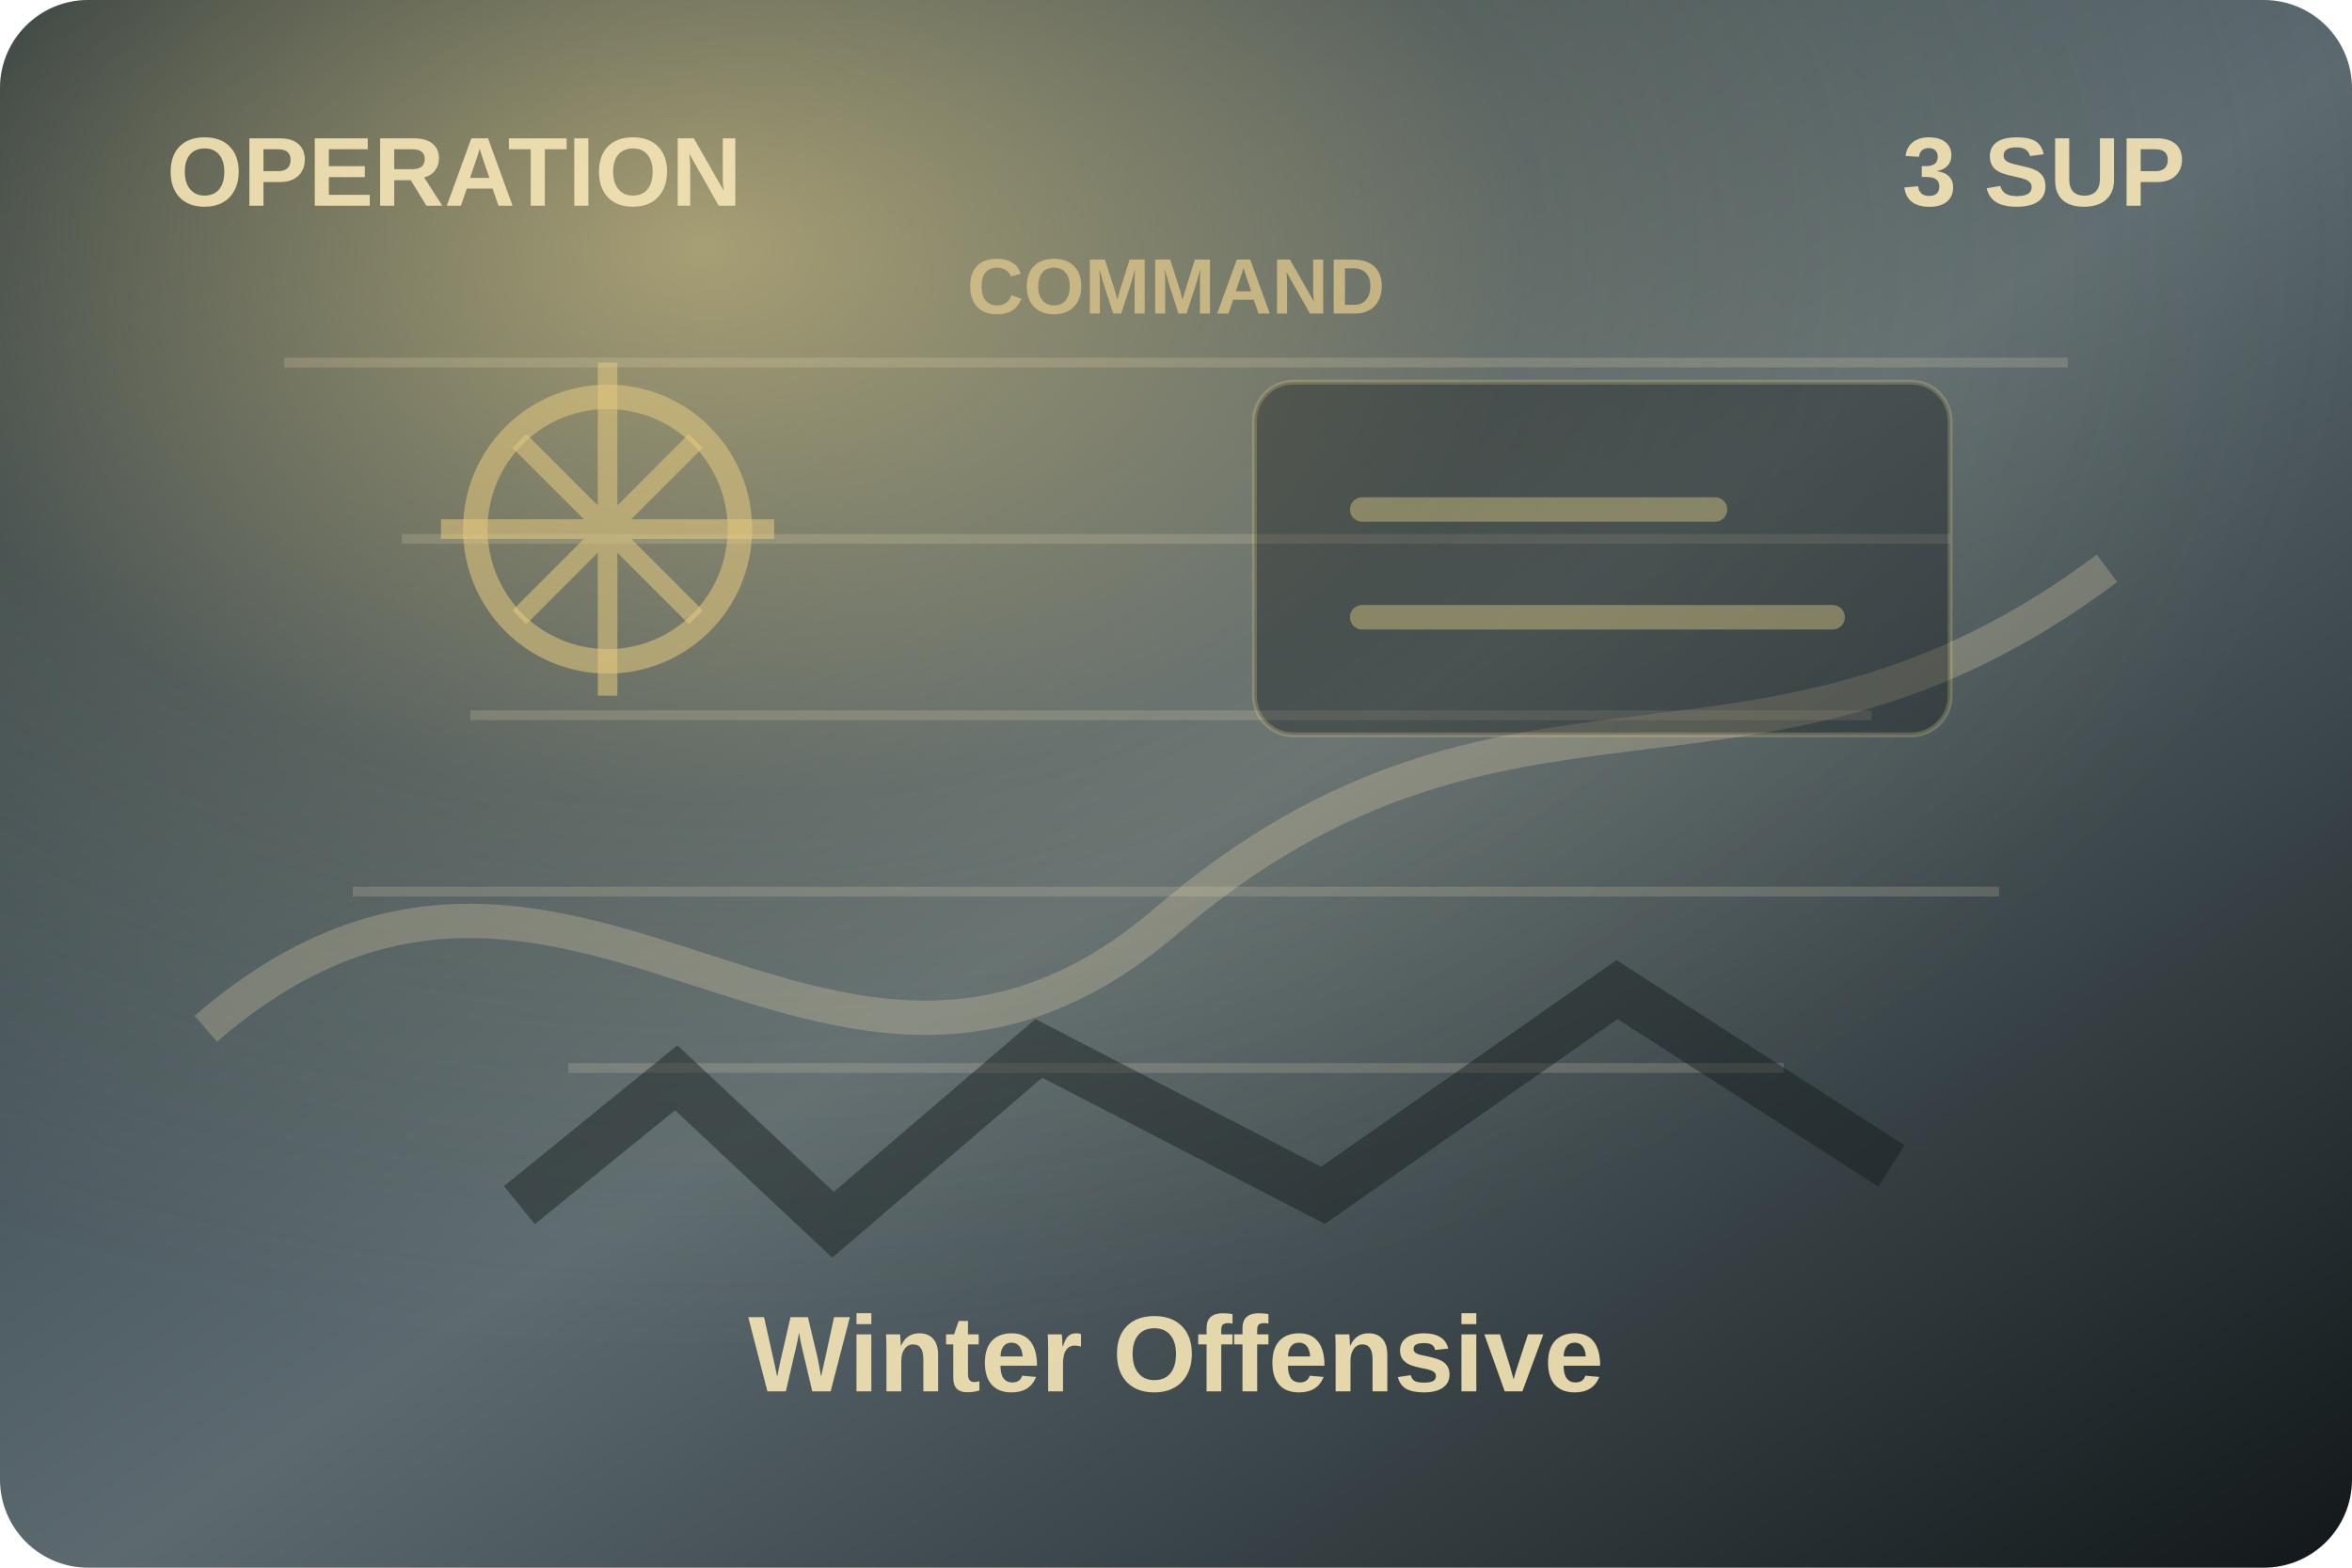
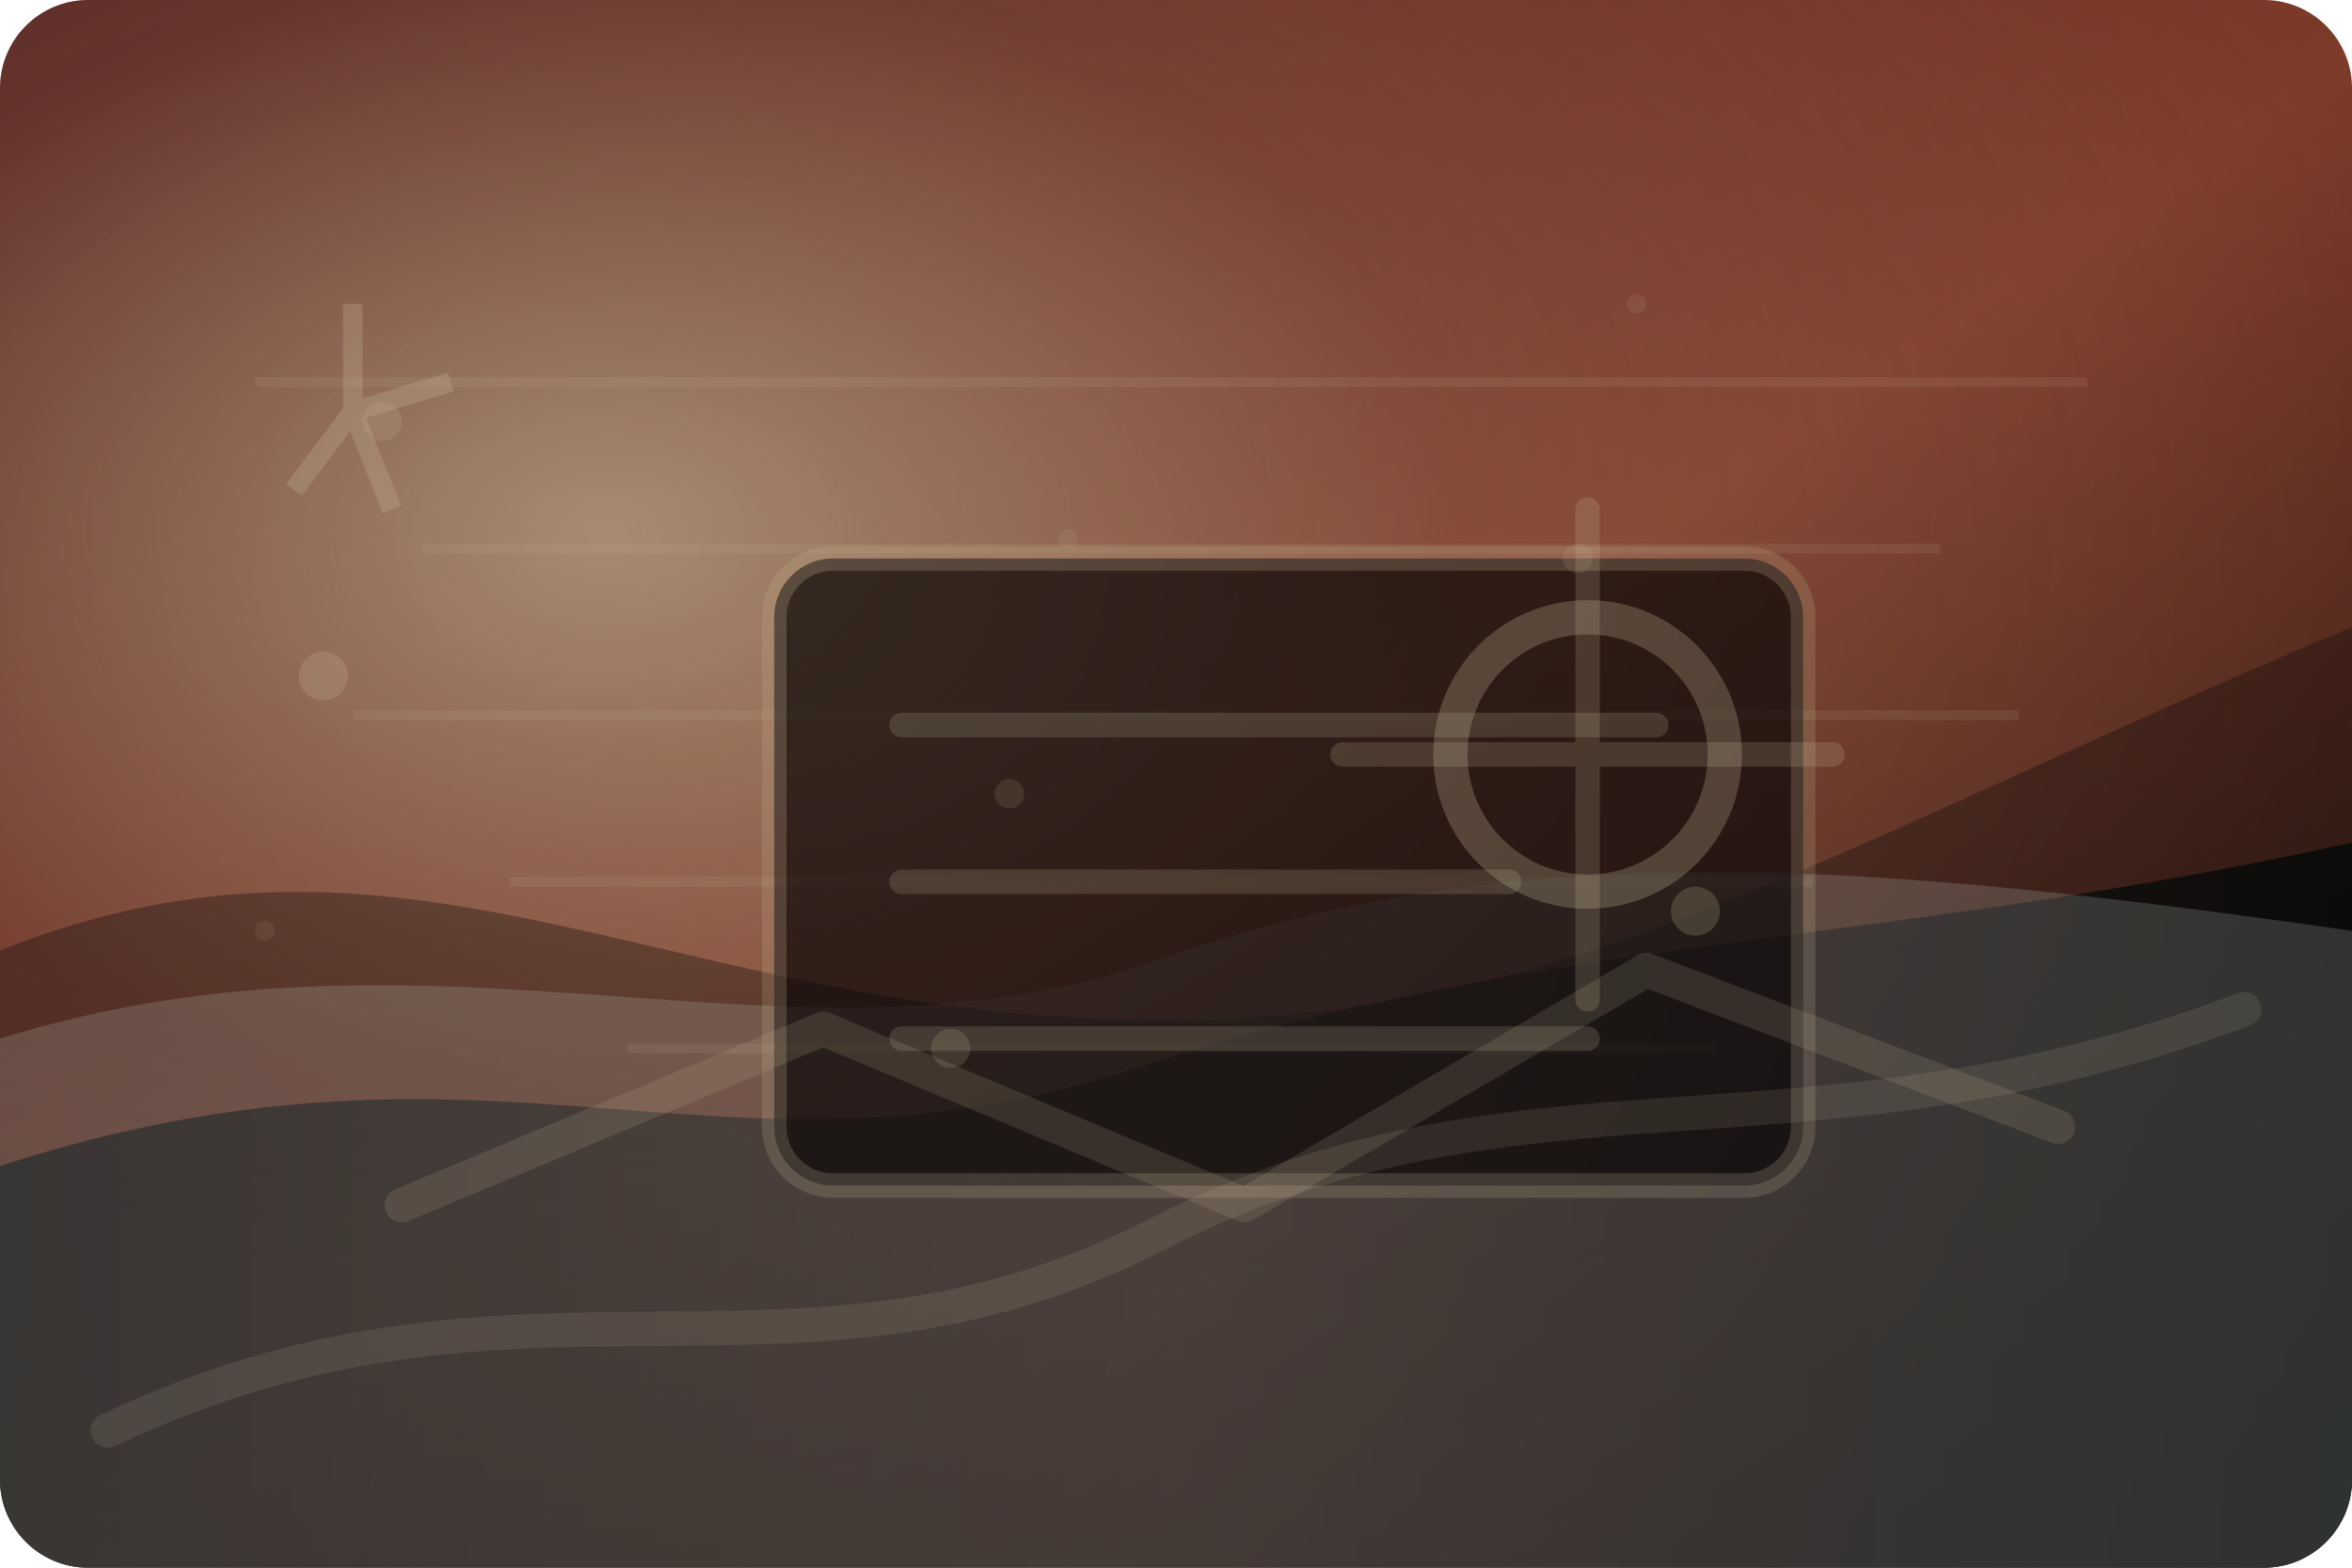
- <svg xmlns="http://www.w3.org/2000/svg" width="480" height="320" viewBox="0 0 480 320" role="img" aria-label="Winter Offensive placeholder art">
+ <svg xmlns="http://www.w3.org/2000/svg" width="480" height="320" viewBox="0 0 480 320" role="img" aria-label="Winter Offensive card art">
  <defs>
    <linearGradient id="bg" x1="0" x2="1" y1="0" y2="1">
-       <stop offset="0" stop-color="#1e2d37" />
-       <stop offset="0.52" stop-color="#5c6a70" />
-       <stop offset="1" stop-color="#111719" />
+       <stop offset="0" stop-color="#551a1a" />
+       <stop offset="0.52" stop-color="#88402d" />
+       <stop offset="1" stop-color="#170d0d" />
    </linearGradient>
-     <radialGradient id="lamp" cx="30%" cy="16%" r="70%">
-       <stop offset="0" stop-color="#ead48a" stop-opacity="0.62" />
-       <stop offset="0.5" stop-color="#ead48a" stop-opacity="0.13" />
-       <stop offset="1" stop-color="#ead48a" stop-opacity="0" />
+     <radialGradient id="lamp" cx="26%" cy="34%" r="78%">
+       <stop offset="0" stop-color="#d5c7a1" stop-opacity="0.68" />
+       <stop offset="0.46" stop-color="#d5c7a1" stop-opacity="0.16" />
+       <stop offset="1" stop-color="#d5c7a1" stop-opacity="0" />
    </radialGradient>
+     <linearGradient id="ground" x1="0" x2="1" y1="0" y2="0">
+       <stop offset="0" stop-color="#070a0a" stop-opacity="0.82" />
+       <stop offset="0.5" stop-color="#170d0d" stop-opacity="0.58" />
+       <stop offset="1" stop-color="#070a0a" stop-opacity="0.88" />
+     </linearGradient>
+     <filter id="grain">
+       <feTurbulence baseFrequency="0.72" numOctaves="2" seed="39" type="fractalNoise" />
+       <feColorMatrix type="saturate" values="0" />
+       <feComponentTransfer>
+         <feFuncA type="table" tableValues="0 0.18" />
+       </feComponentTransfer>
+       <feBlend mode="overlay" in2="SourceGraphic" />
+     </filter>
+     <clipPath id="round">
+       <rect width="480" height="320" rx="18" />
+     </clipPath>
  </defs>
-   <rect width="480" height="320" rx="18" fill="url(#bg)" />
-   <rect width="480" height="320" rx="18" fill="url(#lamp)" />
-   <path d="M42 210 C116 146 168 248 238 188 S358 170 430 116" fill="none" stroke="#f0ddb0" stroke-width="7" stroke-opacity="0.26" />
-   <path d="M58 74 H422 M82 110 H398 M96 146 H382 M72 182 H408 M116 218 H364" stroke="#f8e8bd" stroke-width="2" stroke-opacity="0.18" />
-   <path d="M106 246 L138 220 L170 250 L212 214 L270 244 L330 202 L386 238" fill="none" stroke="#101617" stroke-width="10" stroke-opacity="0.42" />
-   <circle cx="124" cy="108" r="27" fill="none" stroke="#e3c87e" stroke-width="5" stroke-opacity="0.55" />
-   <path d="M124 74 V142 M90 108 H158 M106 90 L142 126 M142 90 L106 126" stroke="#e3c87e" stroke-width="4" stroke-opacity="0.55" />
-   <rect x="256" y="78" width="142" height="72" rx="8" fill="#0b1112" fill-opacity="0.34" stroke="#ead48a" stroke-opacity="0.24" />
-   <path d="M278 126 H374 M278 104 H350" stroke="#ead48a" stroke-width="5" stroke-linecap="round" stroke-opacity="0.4" />
-   <text x="240" y="284" text-anchor="middle" font-family="Arial, sans-serif" font-size="22" font-weight="700" fill="#f3e3b4" opacity="0.92">Winter Offensive</text>
-   <text x="34" y="42" font-family="Arial, sans-serif" font-size="20" font-weight="700" fill="#f3e3b4" opacity="0.92">OPERATION</text>
-   <text x="446" y="42" text-anchor="end" font-family="Arial, sans-serif" font-size="20" font-weight="700" fill="#f3e3b4" opacity="0.92">3 SUP</text>
-   <text x="240" y="64" text-anchor="middle" font-family="Arial, sans-serif" font-size="16" font-weight="700" fill="#d7c28a" opacity="0.82">COMMAND</text>
+   <g clip-path="url(#round)">
+     <rect width="480" height="320" fill="url(#bg)" />
+     <rect width="480" height="320" fill="url(#lamp)" />
+     <path d="M0 194 C80 162 132 204 224 208 S370 174 480 128 V320 H0 Z" fill="#0d0909" opacity="0.34" />
+     <path d="M0 238 C102 205 146 246 232 218 S380 194 480 172 V320 H0 Z" fill="url(#ground)" />
+     <path d="M0 212 C90 184 162 222 236 196 S382 176 480 190 V320 H0 Z" fill="#d6dfdc" opacity="0.2" />
+     <path d="M72 84 L80 104 M72 84 L60 100 M72 84 V62 M72 84 L92 78" stroke="#d5c7a1" stroke-width="4" stroke-opacity="0.28" />
+     <path d="M52 78 H426 M86 112 H396 M72 146 H412 M104 180 H370 M128 214 H350" stroke="#d5c7a1" stroke-width="2" stroke-opacity="0.12" />
+     <g fill="#0d0909" stroke="#d5c7a1" stroke-opacity="0.28" stroke-width="5" stroke-linecap="round" stroke-linejoin="round">
+       <rect x="158" y="114" width="210" height="128" rx="12" opacity="0.72" />
+       <path d="M184 148 H338 M184 180 H308 M184 212 H324" opacity="0.68" />
+       <circle cx="324" cy="154" r="28" fill="none" stroke-width="7" />
+       <path d="M324 104 V204 M274 154 H374" opacity="0.72" />
+       <path d="M82 246 L168 210 L254 246 L336 198 L420 230" fill="none" stroke-width="7" stroke-opacity="0.16" />
+     </g>
+     <circle cx="54" cy="190" r="2" fill="#d5c7a1" opacity="0.1" />
+     <circle cx="322" cy="114" r="3" fill="#d5c7a1" opacity="0.14" />
+     <circle cx="194" cy="214" r="4" fill="#d5c7a1" opacity="0.18" />
+     <circle cx="66" cy="138" r="5" fill="#d5c7a1" opacity="0.22" />
+     <circle cx="334" cy="62" r="2" fill="#d5c7a1" opacity="0.1" />
+     <circle cx="206" cy="162" r="3" fill="#d5c7a1" opacity="0.14" />
+     <circle cx="78" cy="86" r="4" fill="#d5c7a1" opacity="0.18" />
+     <circle cx="346" cy="186" r="5" fill="#d5c7a1" opacity="0.22" />
+     <circle cx="218" cy="110" r="2" fill="#d5c7a1" opacity="0.1" />
+     <rect width="480" height="320" fill="#000" opacity="0.08" filter="url(#grain)" />
+     <path d="M22 292 C106 252 162 290 236 252 S368 240 458 206" fill="none" stroke="#d5c7a1" stroke-width="7" stroke-linecap="round" stroke-opacity="0.12" />
+   </g>
</svg>
